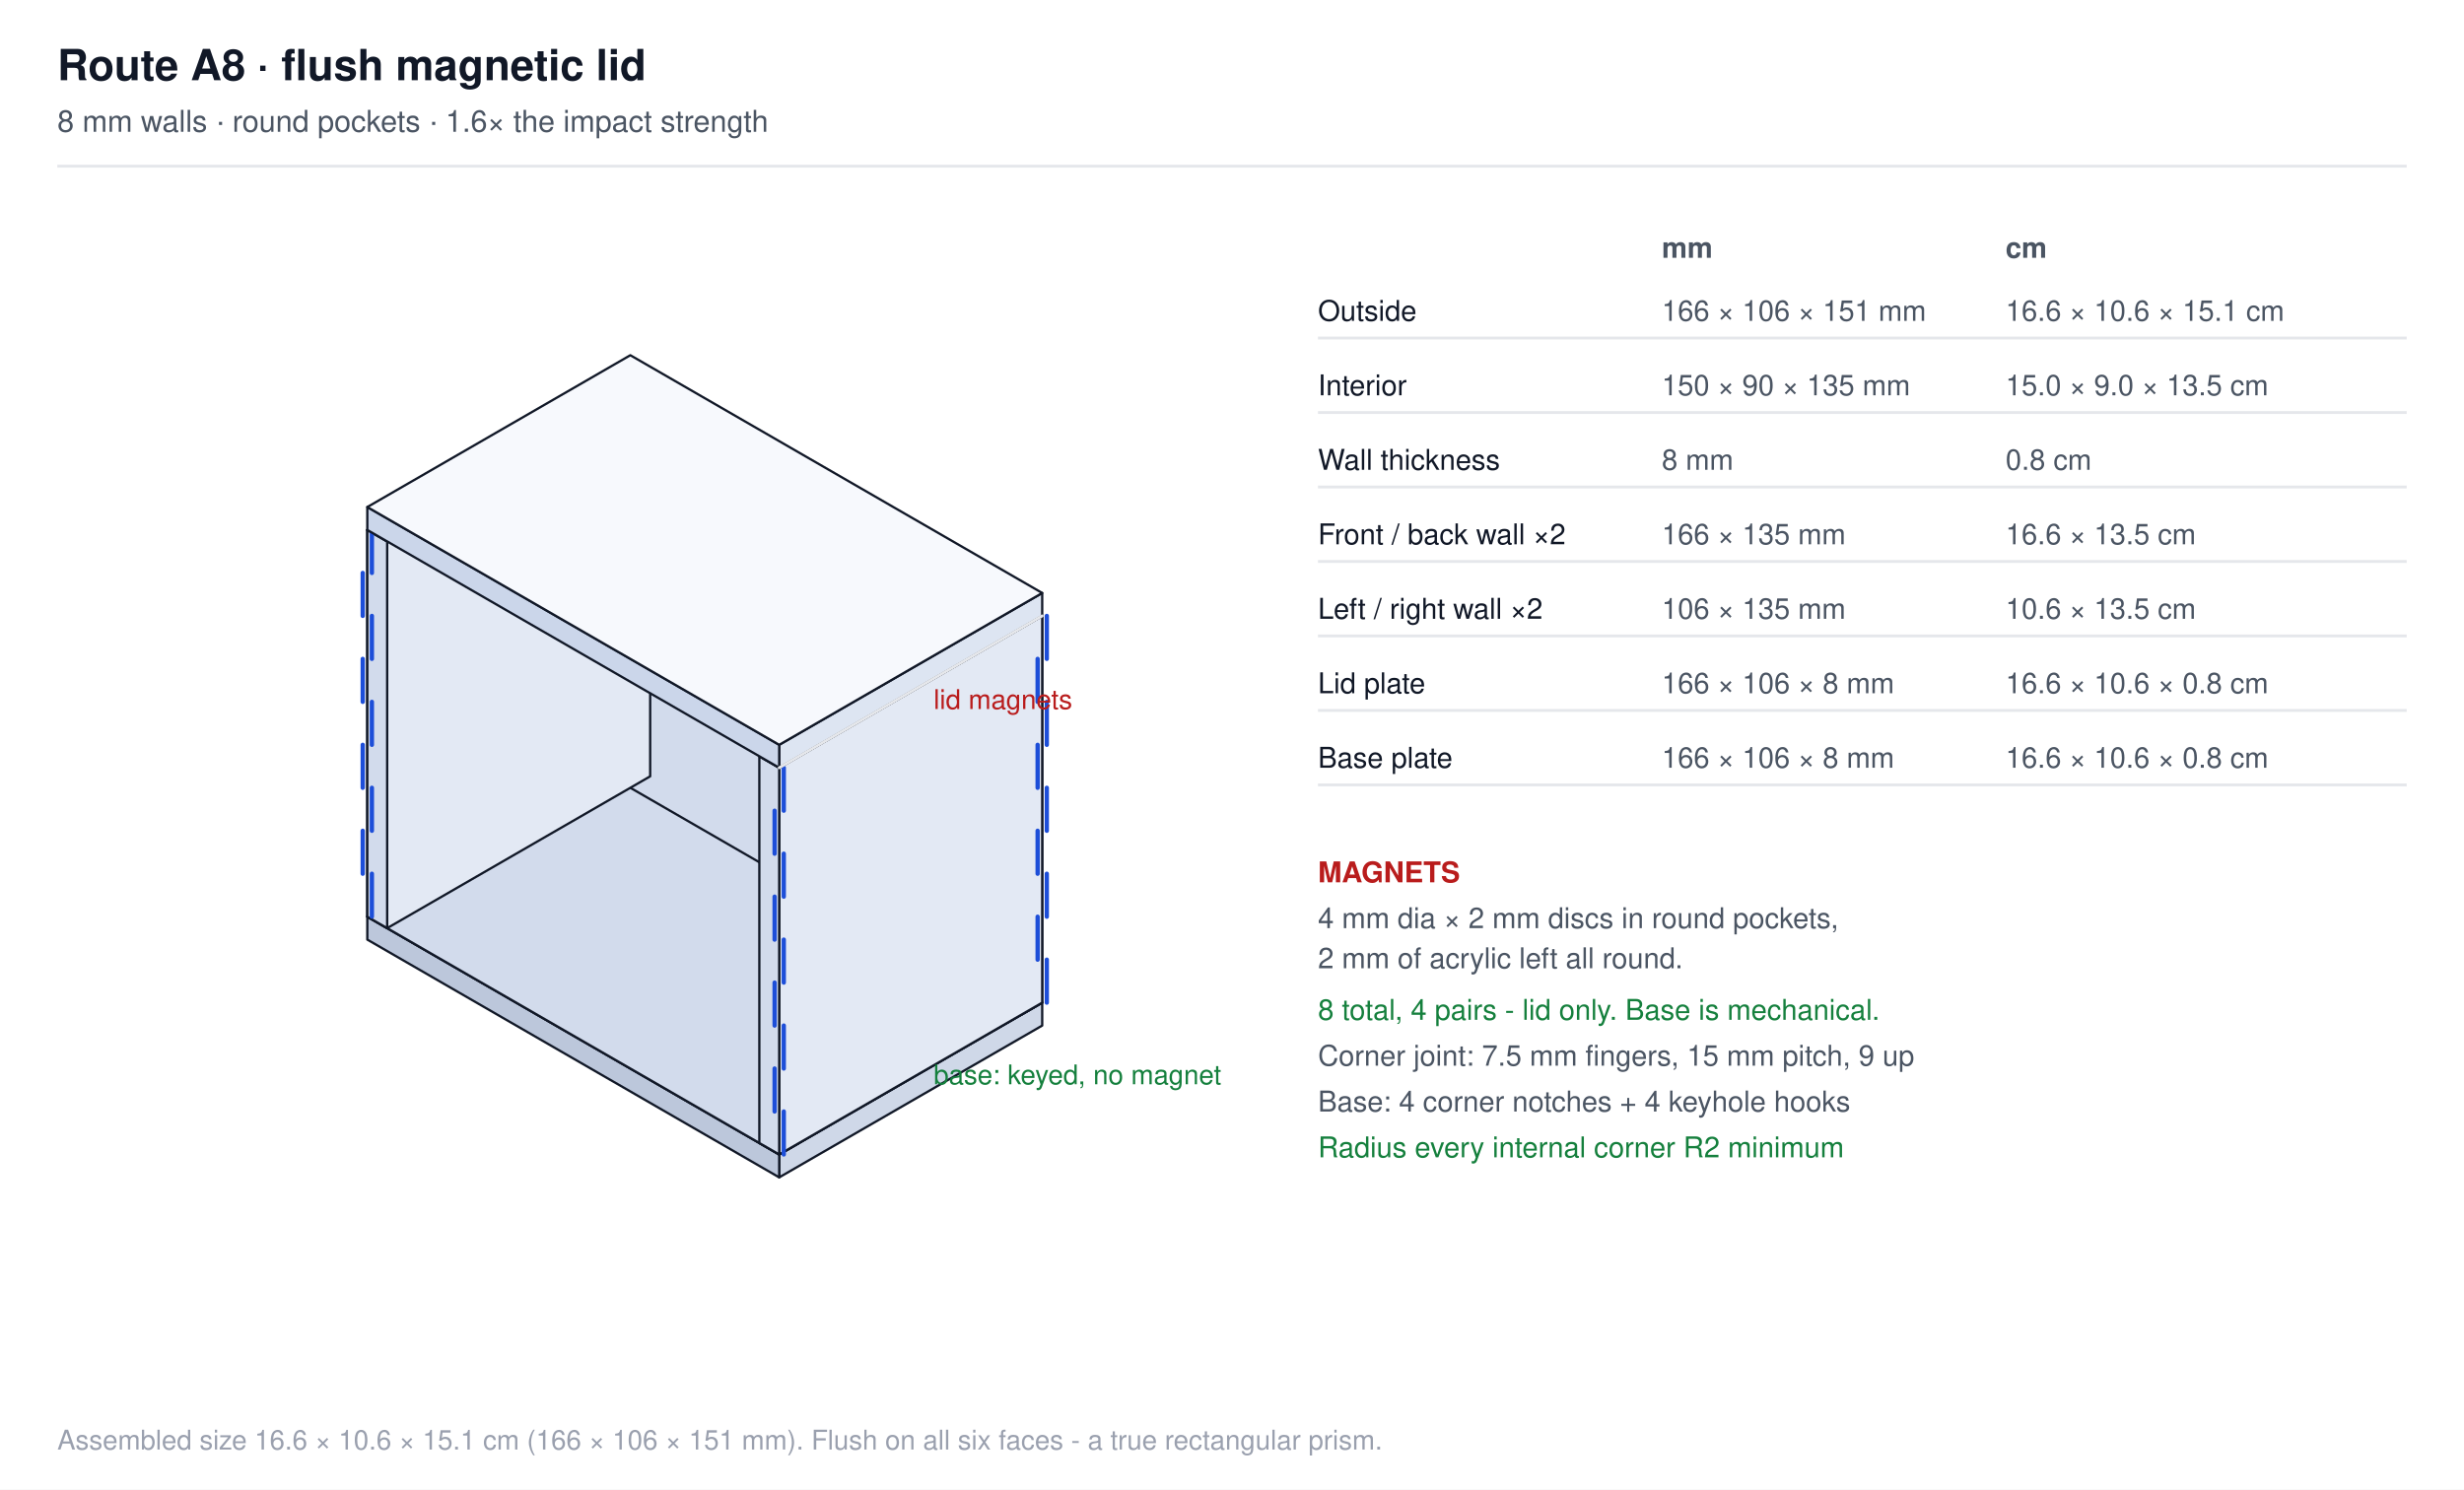
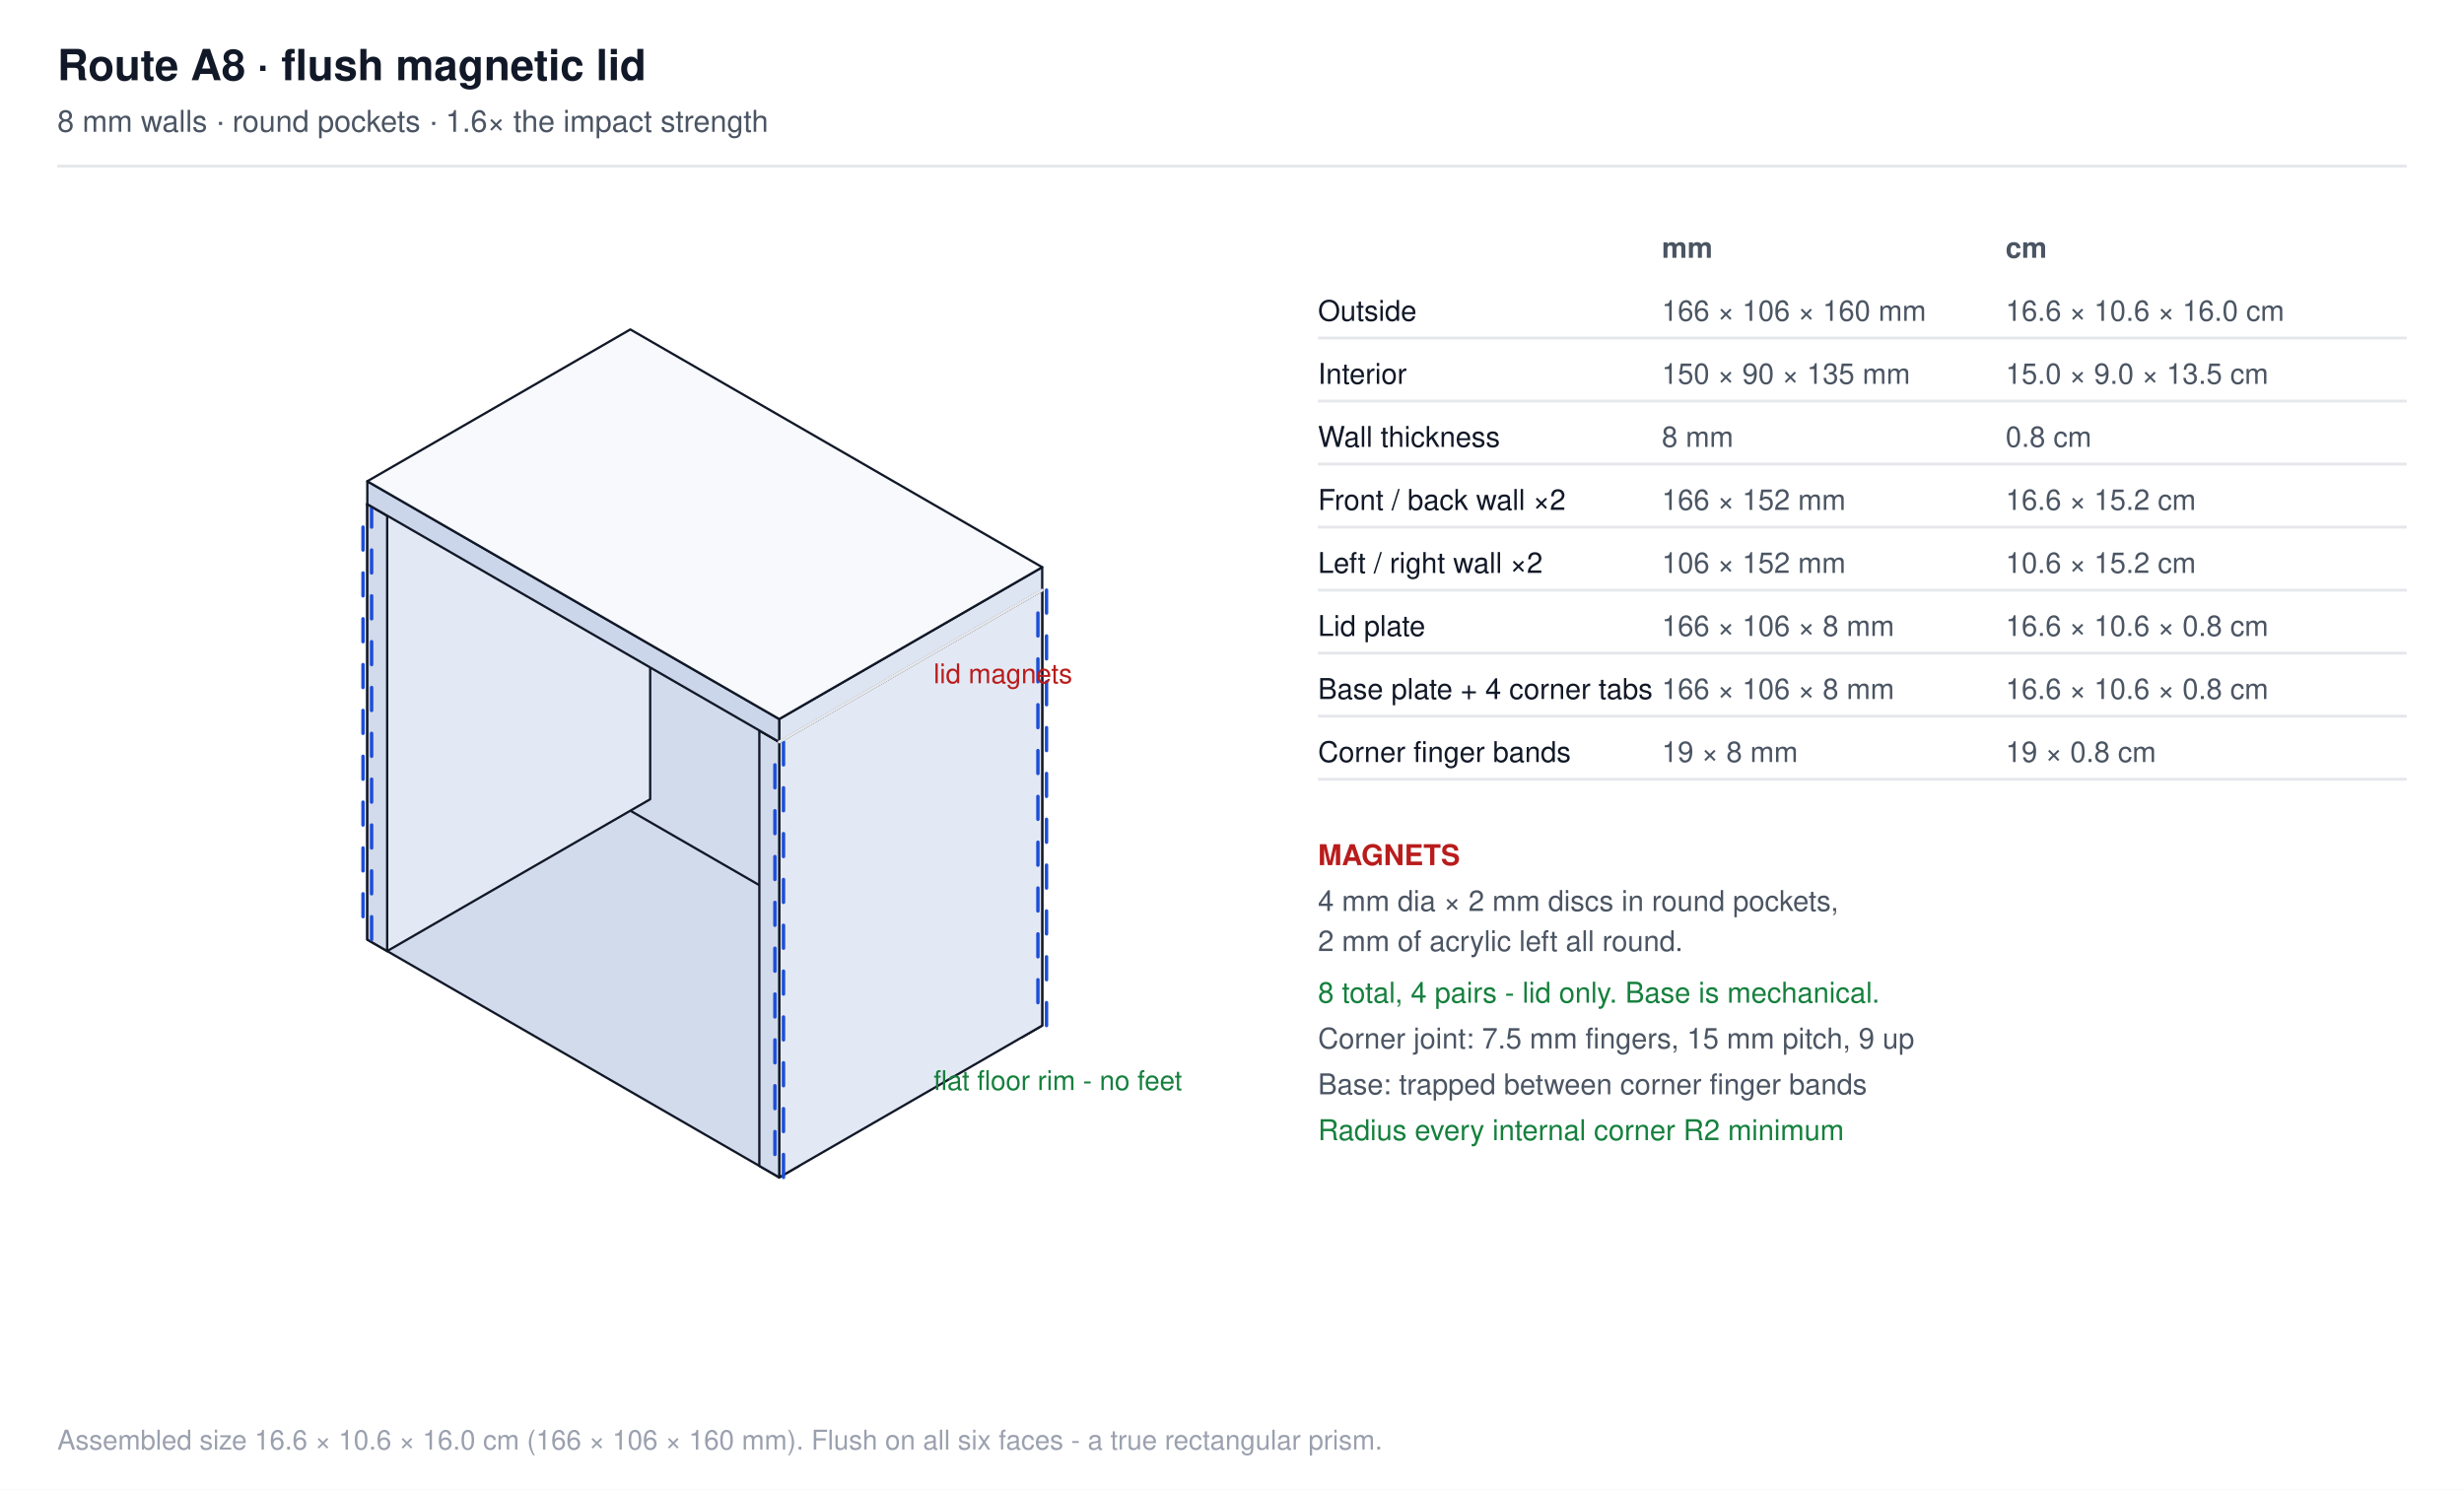
<svg xmlns="http://www.w3.org/2000/svg" width="860" height="520" viewBox="0 0 860 520" font-family="Helvetica, Arial, sans-serif">
  <rect width="860" height="520" fill="#ffffff" />
  <text x="20" y="28" font-size="15" fill="#111827" text-anchor="start" font-weight="bold">Route A8 · flush magnetic lid</text>
  <text x="20" y="46" font-size="10.5" fill="#4b5563" text-anchor="start" font-weight="normal">8 mm walls · round pockets · 1.6× the impact strength</text>
  <line x1="20" y1="58" x2="840" y2="58" stroke="#e5e7eb" />
-   <polygon points="363.76,358.00 271.96,411.00 271.96,403.00 363.76,350.00" fill="#cfd8e8" stroke="#111827" stroke-width="0.8" stroke-linejoin="round" />
-   <polygon points="128.20,328.00 271.96,411.00 271.96,403.00 128.20,320.00" fill="#bcc7db" stroke="#111827" stroke-width="0.8" stroke-linejoin="round" />
-   <polygon points="220.00,267.00 363.76,350.00 271.96,403.00 128.20,320.00" fill="#eef2f9" stroke="#111827" stroke-width="0.8" stroke-linejoin="round" />
-   <polygon points="278.89,399.00 271.96,403.00 271.96,268.00 278.89,264.00" fill="#e3e9f4" stroke="#111827" stroke-width="0.8" stroke-linejoin="round" />
-   <polygon points="128.20,320.00 271.96,403.00 271.96,268.00 128.20,185.00" fill="#d2dbec" stroke="#111827" stroke-width="0.8" stroke-linejoin="round" />
-   <polygon points="135.13,181.00 278.89,264.00 271.96,268.00 128.20,185.00" fill="#f7f9fd" stroke="#111827" stroke-width="0.8" stroke-linejoin="round" />
-   <polygon points="363.76,350.00 356.83,354.00 356.83,219.00 363.76,215.00" fill="#e3e9f4" stroke="#111827" stroke-width="0.8" stroke-linejoin="round" />
-   <polygon points="213.07,271.00 356.83,354.00 356.83,219.00 213.07,136.00" fill="#d2dbec" stroke="#111827" stroke-width="0.8" stroke-linejoin="round" />
-   <polygon points="220.00,132.00 363.76,215.00 356.83,219.00 213.07,136.00" fill="#f7f9fd" stroke="#111827" stroke-width="0.8" stroke-linejoin="round" />
-   <polygon points="226.93,271.00 135.13,324.00 135.13,189.00 226.93,136.00" fill="#e3e9f4" stroke="#111827" stroke-width="0.8" stroke-linejoin="round" />
-   <polygon points="128.20,320.00 135.13,324.00 135.13,189.00 128.20,185.00" fill="#d2dbec" stroke="#111827" stroke-width="0.8" stroke-linejoin="round" />
-   <polygon points="220.00,132.00 226.93,136.00 135.13,189.00 128.20,185.00" fill="#f7f9fd" stroke="#111827" stroke-width="0.8" stroke-linejoin="round" />
-   <polygon points="363.76,350.00 271.96,403.00 271.96,268.00 363.76,215.00" fill="#e3e9f4" stroke="#111827" stroke-width="0.8" stroke-linejoin="round" />
-   <polygon points="265.03,399.00 271.96,403.00 271.96,268.00 265.03,264.00" fill="#d2dbec" stroke="#111827" stroke-width="0.8" stroke-linejoin="round" />
-   <polygon points="356.83,211.00 363.76,215.00 271.96,268.00 265.03,264.00" fill="#f7f9fd" stroke="#111827" stroke-width="0.8" stroke-linejoin="round" />
-   <line x1="273.56" y1="403.00" x2="273.56" y2="388.00" stroke="#1d4ed8" stroke-width="1.5" stroke-linecap="round" />
-   <line x1="270.36" y1="388.00" x2="270.36" y2="373.00" stroke="#1d4ed8" stroke-width="1.5" stroke-linecap="round" />
-   <line x1="273.56" y1="373.00" x2="273.56" y2="358.00" stroke="#1d4ed8" stroke-width="1.5" stroke-linecap="round" />
-   <line x1="270.36" y1="358.00" x2="270.36" y2="343.00" stroke="#1d4ed8" stroke-width="1.5" stroke-linecap="round" />
-   <line x1="273.56" y1="343.00" x2="273.56" y2="328.00" stroke="#1d4ed8" stroke-width="1.5" stroke-linecap="round" />
-   <line x1="270.36" y1="328.00" x2="270.36" y2="313.00" stroke="#1d4ed8" stroke-width="1.5" stroke-linecap="round" />
-   <line x1="273.56" y1="313.00" x2="273.56" y2="298.00" stroke="#1d4ed8" stroke-width="1.5" stroke-linecap="round" />
-   <line x1="270.36" y1="298.00" x2="270.36" y2="283.00" stroke="#1d4ed8" stroke-width="1.5" stroke-linecap="round" />
-   <line x1="273.56" y1="283.00" x2="273.56" y2="268.00" stroke="#1d4ed8" stroke-width="1.5" stroke-linecap="round" />
-   <line x1="365.36" y1="350.00" x2="365.36" y2="335.00" stroke="#1d4ed8" stroke-width="1.5" stroke-linecap="round" />
-   <line x1="362.16" y1="335.00" x2="362.16" y2="320.00" stroke="#1d4ed8" stroke-width="1.5" stroke-linecap="round" />
-   <line x1="365.36" y1="320.00" x2="365.36" y2="305.00" stroke="#1d4ed8" stroke-width="1.5" stroke-linecap="round" />
-   <line x1="362.16" y1="305.00" x2="362.16" y2="290.00" stroke="#1d4ed8" stroke-width="1.5" stroke-linecap="round" />
-   <line x1="365.36" y1="290.00" x2="365.36" y2="275.00" stroke="#1d4ed8" stroke-width="1.5" stroke-linecap="round" />
-   <line x1="362.16" y1="275.00" x2="362.16" y2="260.00" stroke="#1d4ed8" stroke-width="1.5" stroke-linecap="round" />
-   <line x1="365.36" y1="260.00" x2="365.36" y2="245.00" stroke="#1d4ed8" stroke-width="1.5" stroke-linecap="round" />
-   <line x1="362.16" y1="245.00" x2="362.16" y2="230.00" stroke="#1d4ed8" stroke-width="1.5" stroke-linecap="round" />
-   <line x1="365.36" y1="230.00" x2="365.36" y2="215.00" stroke="#1d4ed8" stroke-width="1.5" stroke-linecap="round" />
-   <line x1="129.80" y1="320.00" x2="129.80" y2="305.00" stroke="#1d4ed8" stroke-width="1.5" stroke-linecap="round" />
-   <line x1="126.60" y1="305.00" x2="126.60" y2="290.00" stroke="#1d4ed8" stroke-width="1.5" stroke-linecap="round" />
-   <line x1="129.80" y1="290.00" x2="129.80" y2="275.00" stroke="#1d4ed8" stroke-width="1.5" stroke-linecap="round" />
-   <line x1="126.60" y1="275.00" x2="126.60" y2="260.00" stroke="#1d4ed8" stroke-width="1.5" stroke-linecap="round" />
-   <line x1="129.80" y1="260.00" x2="129.80" y2="245.00" stroke="#1d4ed8" stroke-width="1.5" stroke-linecap="round" />
-   <line x1="126.60" y1="245.00" x2="126.60" y2="230.00" stroke="#1d4ed8" stroke-width="1.5" stroke-linecap="round" />
-   <line x1="129.80" y1="230.00" x2="129.80" y2="215.00" stroke="#1d4ed8" stroke-width="1.5" stroke-linecap="round" />
-   <line x1="126.60" y1="215.00" x2="126.60" y2="200.00" stroke="#1d4ed8" stroke-width="1.5" stroke-linecap="round" />
-   <line x1="129.80" y1="200.00" x2="129.80" y2="185.00" stroke="#1d4ed8" stroke-width="1.5" stroke-linecap="round" />
-   <polygon points="363.76,215.00 271.96,268.00 271.96,260.00 363.76,207.00" fill="#dde5f2" stroke="#111827" stroke-width="0.8" stroke-linejoin="round" />
-   <polygon points="128.20,185.00 271.96,268.00 271.96,260.00 128.20,177.00" fill="#cbd6ea" stroke="#111827" stroke-width="0.8" stroke-linejoin="round" />
-   <polygon points="220.00,124.00 363.76,207.00 271.96,260.00 128.20,177.00" fill="#f7f9fd" stroke="#111827" stroke-width="0.8" stroke-linejoin="round" />
-   <line x1="271.96" y1="268.00" x2="363.76" y2="215.00" stroke="#e5e7eb" stroke-width="1" stroke-linecap="round" />
-   <text x="325.861" y="247.5" font-size="9.5" fill="#b91c1c" text-anchor="start" font-weight="normal">lid magnets</text>
-   <text x="325.861" y="378.5" font-size="9.5" fill="#15803d" text-anchor="start" font-weight="normal">base: keyed, no magnet</text>
+   <polygon points="278.89,407.00 271.96,411.00 271.96,259.00 278.89,255.00" fill="#e3e9f4" stroke="#111827" stroke-width="0.8" stroke-linejoin="round" />
+   <polygon points="128.20,328.00 271.96,411.00 271.96,259.00 128.20,176.00" fill="#d2dbec" stroke="#111827" stroke-width="0.8" stroke-linejoin="round" />
+   <polygon points="135.13,172.00 278.89,255.00 271.96,259.00 128.20,176.00" fill="#f7f9fd" stroke="#111827" stroke-width="0.8" stroke-linejoin="round" />
+   <polygon points="363.76,358.00 356.83,362.00 356.83,210.00 363.76,206.00" fill="#e3e9f4" stroke="#111827" stroke-width="0.8" stroke-linejoin="round" />
+   <polygon points="213.07,279.00 356.83,362.00 356.83,210.00 213.07,127.00" fill="#d2dbec" stroke="#111827" stroke-width="0.8" stroke-linejoin="round" />
+   <polygon points="220.00,123.00 363.76,206.00 356.83,210.00 213.07,127.00" fill="#f7f9fd" stroke="#111827" stroke-width="0.8" stroke-linejoin="round" />
+   <polygon points="226.93,279.00 135.13,332.00 135.13,180.00 226.93,127.00" fill="#e3e9f4" stroke="#111827" stroke-width="0.8" stroke-linejoin="round" />
+   <polygon points="128.20,328.00 135.13,332.00 135.13,180.00 128.20,176.00" fill="#d2dbec" stroke="#111827" stroke-width="0.8" stroke-linejoin="round" />
+   <polygon points="220.00,123.00 226.93,127.00 135.13,180.00 128.20,176.00" fill="#f7f9fd" stroke="#111827" stroke-width="0.8" stroke-linejoin="round" />
+   <polygon points="363.76,358.00 271.96,411.00 271.96,259.00 363.76,206.00" fill="#e3e9f4" stroke="#111827" stroke-width="0.8" stroke-linejoin="round" />
+   <polygon points="265.03,407.00 271.96,411.00 271.96,259.00 265.03,255.00" fill="#d2dbec" stroke="#111827" stroke-width="0.8" stroke-linejoin="round" />
+   <polygon points="356.83,202.00 363.76,206.00 271.96,259.00 265.03,255.00" fill="#f7f9fd" stroke="#111827" stroke-width="0.8" stroke-linejoin="round" />
+   <line x1="273.46" y1="411.00" x2="273.46" y2="403.00" stroke="#1d4ed8" stroke-width="1.2" stroke-linecap="round" />
+   <line x1="270.46" y1="403.00" x2="270.46" y2="395.00" stroke="#1d4ed8" stroke-width="1.2" stroke-linecap="round" />
+   <line x1="273.46" y1="395.00" x2="273.46" y2="387.00" stroke="#1d4ed8" stroke-width="1.2" stroke-linecap="round" />
+   <line x1="270.46" y1="387.00" x2="270.46" y2="379.00" stroke="#1d4ed8" stroke-width="1.2" stroke-linecap="round" />
+   <line x1="273.46" y1="379.00" x2="273.46" y2="371.00" stroke="#1d4ed8" stroke-width="1.2" stroke-linecap="round" />
+   <line x1="270.46" y1="371.00" x2="270.46" y2="363.00" stroke="#1d4ed8" stroke-width="1.2" stroke-linecap="round" />
+   <line x1="273.46" y1="363.00" x2="273.46" y2="355.00" stroke="#1d4ed8" stroke-width="1.2" stroke-linecap="round" />
+   <line x1="270.46" y1="355.00" x2="270.46" y2="347.00" stroke="#1d4ed8" stroke-width="1.2" stroke-linecap="round" />
+   <line x1="273.46" y1="347.00" x2="273.46" y2="339.00" stroke="#1d4ed8" stroke-width="1.2" stroke-linecap="round" />
+   <line x1="270.46" y1="339.00" x2="270.46" y2="331.00" stroke="#1d4ed8" stroke-width="1.2" stroke-linecap="round" />
+   <line x1="273.46" y1="331.00" x2="273.46" y2="323.00" stroke="#1d4ed8" stroke-width="1.2" stroke-linecap="round" />
+   <line x1="270.46" y1="323.00" x2="270.46" y2="315.00" stroke="#1d4ed8" stroke-width="1.2" stroke-linecap="round" />
+   <line x1="273.46" y1="315.00" x2="273.46" y2="307.00" stroke="#1d4ed8" stroke-width="1.2" stroke-linecap="round" />
+   <line x1="270.46" y1="307.00" x2="270.46" y2="299.00" stroke="#1d4ed8" stroke-width="1.2" stroke-linecap="round" />
+   <line x1="273.46" y1="299.00" x2="273.46" y2="291.00" stroke="#1d4ed8" stroke-width="1.2" stroke-linecap="round" />
+   <line x1="270.46" y1="291.00" x2="270.46" y2="283.00" stroke="#1d4ed8" stroke-width="1.2" stroke-linecap="round" />
+   <line x1="273.46" y1="283.00" x2="273.46" y2="275.00" stroke="#1d4ed8" stroke-width="1.2" stroke-linecap="round" />
+   <line x1="270.46" y1="275.00" x2="270.46" y2="267.00" stroke="#1d4ed8" stroke-width="1.2" stroke-linecap="round" />
+   <line x1="273.46" y1="267.00" x2="273.46" y2="259.00" stroke="#1d4ed8" stroke-width="1.2" stroke-linecap="round" />
+   <line x1="365.26" y1="358.00" x2="365.26" y2="350.00" stroke="#1d4ed8" stroke-width="1.2" stroke-linecap="round" />
+   <line x1="362.26" y1="350.00" x2="362.26" y2="342.00" stroke="#1d4ed8" stroke-width="1.2" stroke-linecap="round" />
+   <line x1="365.26" y1="342.00" x2="365.26" y2="334.00" stroke="#1d4ed8" stroke-width="1.2" stroke-linecap="round" />
+   <line x1="362.26" y1="334.00" x2="362.26" y2="326.00" stroke="#1d4ed8" stroke-width="1.2" stroke-linecap="round" />
+   <line x1="365.26" y1="326.00" x2="365.26" y2="318.00" stroke="#1d4ed8" stroke-width="1.2" stroke-linecap="round" />
+   <line x1="362.26" y1="318.00" x2="362.26" y2="310.00" stroke="#1d4ed8" stroke-width="1.2" stroke-linecap="round" />
+   <line x1="365.26" y1="310.00" x2="365.26" y2="302.00" stroke="#1d4ed8" stroke-width="1.2" stroke-linecap="round" />
+   <line x1="362.26" y1="302.00" x2="362.26" y2="294.00" stroke="#1d4ed8" stroke-width="1.2" stroke-linecap="round" />
+   <line x1="365.26" y1="294.00" x2="365.26" y2="286.00" stroke="#1d4ed8" stroke-width="1.2" stroke-linecap="round" />
+   <line x1="362.26" y1="286.00" x2="362.26" y2="278.00" stroke="#1d4ed8" stroke-width="1.2" stroke-linecap="round" />
+   <line x1="365.26" y1="278.00" x2="365.26" y2="270.00" stroke="#1d4ed8" stroke-width="1.2" stroke-linecap="round" />
+   <line x1="362.26" y1="270.00" x2="362.26" y2="262.00" stroke="#1d4ed8" stroke-width="1.2" stroke-linecap="round" />
+   <line x1="365.26" y1="262.00" x2="365.26" y2="254.00" stroke="#1d4ed8" stroke-width="1.2" stroke-linecap="round" />
+   <line x1="362.26" y1="254.00" x2="362.26" y2="246.00" stroke="#1d4ed8" stroke-width="1.2" stroke-linecap="round" />
+   <line x1="365.26" y1="246.00" x2="365.26" y2="238.00" stroke="#1d4ed8" stroke-width="1.2" stroke-linecap="round" />
+   <line x1="362.26" y1="238.00" x2="362.26" y2="230.00" stroke="#1d4ed8" stroke-width="1.2" stroke-linecap="round" />
+   <line x1="365.26" y1="230.00" x2="365.26" y2="222.00" stroke="#1d4ed8" stroke-width="1.2" stroke-linecap="round" />
+   <line x1="362.26" y1="222.00" x2="362.26" y2="214.00" stroke="#1d4ed8" stroke-width="1.2" stroke-linecap="round" />
+   <line x1="365.26" y1="214.00" x2="365.26" y2="206.00" stroke="#1d4ed8" stroke-width="1.2" stroke-linecap="round" />
+   <line x1="129.70" y1="328.00" x2="129.70" y2="320.00" stroke="#1d4ed8" stroke-width="1.2" stroke-linecap="round" />
+   <line x1="126.70" y1="320.00" x2="126.70" y2="312.00" stroke="#1d4ed8" stroke-width="1.2" stroke-linecap="round" />
+   <line x1="129.70" y1="312.00" x2="129.70" y2="304.00" stroke="#1d4ed8" stroke-width="1.2" stroke-linecap="round" />
+   <line x1="126.70" y1="304.00" x2="126.70" y2="296.00" stroke="#1d4ed8" stroke-width="1.2" stroke-linecap="round" />
+   <line x1="129.70" y1="296.00" x2="129.70" y2="288.00" stroke="#1d4ed8" stroke-width="1.2" stroke-linecap="round" />
+   <line x1="126.70" y1="288.00" x2="126.70" y2="280.00" stroke="#1d4ed8" stroke-width="1.2" stroke-linecap="round" />
+   <line x1="129.70" y1="280.00" x2="129.70" y2="272.00" stroke="#1d4ed8" stroke-width="1.2" stroke-linecap="round" />
+   <line x1="126.70" y1="272.00" x2="126.70" y2="264.00" stroke="#1d4ed8" stroke-width="1.2" stroke-linecap="round" />
+   <line x1="129.70" y1="264.00" x2="129.70" y2="256.00" stroke="#1d4ed8" stroke-width="1.2" stroke-linecap="round" />
+   <line x1="126.70" y1="256.00" x2="126.70" y2="248.00" stroke="#1d4ed8" stroke-width="1.2" stroke-linecap="round" />
+   <line x1="129.70" y1="248.00" x2="129.70" y2="240.00" stroke="#1d4ed8" stroke-width="1.2" stroke-linecap="round" />
+   <line x1="126.70" y1="240.00" x2="126.70" y2="232.00" stroke="#1d4ed8" stroke-width="1.2" stroke-linecap="round" />
+   <line x1="129.70" y1="232.00" x2="129.70" y2="224.00" stroke="#1d4ed8" stroke-width="1.2" stroke-linecap="round" />
+   <line x1="126.70" y1="224.00" x2="126.70" y2="216.00" stroke="#1d4ed8" stroke-width="1.2" stroke-linecap="round" />
+   <line x1="129.70" y1="216.00" x2="129.70" y2="208.00" stroke="#1d4ed8" stroke-width="1.2" stroke-linecap="round" />
+   <line x1="126.70" y1="208.00" x2="126.70" y2="200.00" stroke="#1d4ed8" stroke-width="1.2" stroke-linecap="round" />
+   <line x1="129.70" y1="200.00" x2="129.70" y2="192.00" stroke="#1d4ed8" stroke-width="1.2" stroke-linecap="round" />
+   <line x1="126.70" y1="192.00" x2="126.70" y2="184.00" stroke="#1d4ed8" stroke-width="1.2" stroke-linecap="round" />
+   <line x1="129.70" y1="184.00" x2="129.70" y2="176.00" stroke="#1d4ed8" stroke-width="1.2" stroke-linecap="round" />
+   <polygon points="363.76,206.00 271.96,259.00 271.96,251.00 363.76,198.00" fill="#dde5f2" stroke="#111827" stroke-width="0.8" stroke-linejoin="round" />
+   <polygon points="128.20,176.00 271.96,259.00 271.96,251.00 128.20,168.00" fill="#cbd6ea" stroke="#111827" stroke-width="0.8" stroke-linejoin="round" />
+   <polygon points="220.00,115.00 363.76,198.00 271.96,251.00 128.20,168.00" fill="#f7f9fd" stroke="#111827" stroke-width="0.8" stroke-linejoin="round" />
+   <line x1="271.96" y1="259.00" x2="363.76" y2="206.00" stroke="#e5e7eb" stroke-width="1" stroke-linecap="round" />
+   <text x="325.861" y="238.5" font-size="9.5" fill="#b91c1c" text-anchor="start" font-weight="normal">lid magnets</text>
+   <text x="325.861" y="380.5" font-size="9.5" fill="#15803d" text-anchor="start" font-weight="normal">flat floor rim - no feet</text>
  <text x="580" y="90" font-size="10" fill="#4b5563" text-anchor="start" font-weight="bold">mm</text>
  <text x="700" y="90" font-size="10" fill="#4b5563" text-anchor="start" font-weight="bold">cm</text>
  <text x="460" y="112" font-size="10" fill="#111827" text-anchor="start" font-weight="normal">Outside</text>
-   <text x="580" y="112" font-size="10" fill="#4b5563" text-anchor="start" font-weight="normal">166 × 106 × 151 mm</text>
-   <text x="700" y="112" font-size="10" fill="#4b5563" text-anchor="start" font-weight="normal">16.6 × 10.6 × 15.1 cm</text>
+   <text x="580" y="112" font-size="10" fill="#4b5563" text-anchor="start" font-weight="normal">166 × 106 × 160 mm</text>
+   <text x="700" y="112" font-size="10" fill="#4b5563" text-anchor="start" font-weight="normal">16.6 × 10.6 × 16.0 cm</text>
  <line x1="460" y1="118" x2="840" y2="118" stroke="#e5e7eb" />
-   <text x="460" y="138" font-size="10" fill="#111827" text-anchor="start" font-weight="normal">Interior</text>
-   <text x="580" y="138" font-size="10" fill="#4b5563" text-anchor="start" font-weight="normal">150 × 90 × 135 mm</text>
-   <text x="700" y="138" font-size="10" fill="#4b5563" text-anchor="start" font-weight="normal">15.0 × 9.0 × 13.5 cm</text>
-   <line x1="460" y1="144" x2="840" y2="144" stroke="#e5e7eb" />
-   <text x="460" y="164" font-size="10" fill="#111827" text-anchor="start" font-weight="normal">Wall thickness</text>
-   <text x="580" y="164" font-size="10" fill="#4b5563" text-anchor="start" font-weight="normal">8 mm</text>
-   <text x="700" y="164" font-size="10" fill="#4b5563" text-anchor="start" font-weight="normal">0.8 cm</text>
-   <line x1="460" y1="170" x2="840" y2="170" stroke="#e5e7eb" />
-   <text x="460" y="190" font-size="10" fill="#111827" text-anchor="start" font-weight="normal">Front / back wall ×2</text>
-   <text x="580" y="190" font-size="10" fill="#4b5563" text-anchor="start" font-weight="normal">166 × 135 mm</text>
-   <text x="700" y="190" font-size="10" fill="#4b5563" text-anchor="start" font-weight="normal">16.6 × 13.5 cm</text>
-   <line x1="460" y1="196" x2="840" y2="196" stroke="#e5e7eb" />
-   <text x="460" y="216" font-size="10" fill="#111827" text-anchor="start" font-weight="normal">Left / right wall ×2</text>
-   <text x="580" y="216" font-size="10" fill="#4b5563" text-anchor="start" font-weight="normal">106 × 135 mm</text>
-   <text x="700" y="216" font-size="10" fill="#4b5563" text-anchor="start" font-weight="normal">10.6 × 13.5 cm</text>
-   <line x1="460" y1="222" x2="840" y2="222" stroke="#e5e7eb" />
-   <text x="460" y="242" font-size="10" fill="#111827" text-anchor="start" font-weight="normal">Lid plate</text>
-   <text x="580" y="242" font-size="10" fill="#4b5563" text-anchor="start" font-weight="normal">166 × 106 × 8 mm</text>
-   <text x="700" y="242" font-size="10" fill="#4b5563" text-anchor="start" font-weight="normal">16.6 × 10.6 × 0.8 cm</text>
-   <line x1="460" y1="248" x2="840" y2="248" stroke="#e5e7eb" />
-   <text x="460" y="268" font-size="10" fill="#111827" text-anchor="start" font-weight="normal">Base plate</text>
-   <text x="580" y="268" font-size="10" fill="#4b5563" text-anchor="start" font-weight="normal">166 × 106 × 8 mm</text>
-   <text x="700" y="268" font-size="10" fill="#4b5563" text-anchor="start" font-weight="normal">16.6 × 10.6 × 0.8 cm</text>
-   <line x1="460" y1="274" x2="840" y2="274" stroke="#e5e7eb" />
-   <text x="460" y="308" font-size="10" fill="#b91c1c" text-anchor="start" font-weight="bold">MAGNETS</text>
-   <text x="460" y="324" font-size="10" fill="#4b5563" text-anchor="start" font-weight="normal">4 mm dia × 2 mm discs in round pockets,</text>
-   <text x="460" y="338" font-size="10" fill="#4b5563" text-anchor="start" font-weight="normal">2 mm of acrylic left all round.</text>
-   <text x="460" y="356" font-size="10" fill="#15803d" text-anchor="start" font-weight="normal">8 total, 4 pairs - lid only. Base is mechanical.</text>
-   <text x="460" y="372" font-size="10" fill="#4b5563" text-anchor="start" font-weight="normal">Corner joint: 7.5 mm fingers, 15 mm pitch, 9 up</text>
-   <text x="460" y="388" font-size="10" fill="#4b5563" text-anchor="start" font-weight="normal">Base: 4 corner notches + 4 keyhole hooks</text>
-   <text x="460" y="404" font-size="10" fill="#15803d" text-anchor="start" font-weight="normal">Radius every internal corner R2 minimum</text>
-   <text x="20" y="506" font-size="9.5" fill="#9aa0ae" text-anchor="start" font-weight="normal">Assembled size 16.6 × 10.6 × 15.1 cm (166 × 106 × 151 mm). Flush on all six faces - a true rectangular prism.</text>
+   <text x="460" y="134" font-size="10" fill="#111827" text-anchor="start" font-weight="normal">Interior</text>
+   <text x="580" y="134" font-size="10" fill="#4b5563" text-anchor="start" font-weight="normal">150 × 90 × 135 mm</text>
+   <text x="700" y="134" font-size="10" fill="#4b5563" text-anchor="start" font-weight="normal">15.0 × 9.0 × 13.5 cm</text>
+   <line x1="460" y1="140" x2="840" y2="140" stroke="#e5e7eb" />
+   <text x="460" y="156" font-size="10" fill="#111827" text-anchor="start" font-weight="normal">Wall thickness</text>
+   <text x="580" y="156" font-size="10" fill="#4b5563" text-anchor="start" font-weight="normal">8 mm</text>
+   <text x="700" y="156" font-size="10" fill="#4b5563" text-anchor="start" font-weight="normal">0.8 cm</text>
+   <line x1="460" y1="162" x2="840" y2="162" stroke="#e5e7eb" />
+   <text x="460" y="178" font-size="10" fill="#111827" text-anchor="start" font-weight="normal">Front / back wall ×2</text>
+   <text x="580" y="178" font-size="10" fill="#4b5563" text-anchor="start" font-weight="normal">166 × 152 mm</text>
+   <text x="700" y="178" font-size="10" fill="#4b5563" text-anchor="start" font-weight="normal">16.6 × 15.2 cm</text>
+   <line x1="460" y1="184" x2="840" y2="184" stroke="#e5e7eb" />
+   <text x="460" y="200" font-size="10" fill="#111827" text-anchor="start" font-weight="normal">Left / right wall ×2</text>
+   <text x="580" y="200" font-size="10" fill="#4b5563" text-anchor="start" font-weight="normal">106 × 152 mm</text>
+   <text x="700" y="200" font-size="10" fill="#4b5563" text-anchor="start" font-weight="normal">10.6 × 15.2 cm</text>
+   <line x1="460" y1="206" x2="840" y2="206" stroke="#e5e7eb" />
+   <text x="460" y="222" font-size="10" fill="#111827" text-anchor="start" font-weight="normal">Lid plate</text>
+   <text x="580" y="222" font-size="10" fill="#4b5563" text-anchor="start" font-weight="normal">166 × 106 × 8 mm</text>
+   <text x="700" y="222" font-size="10" fill="#4b5563" text-anchor="start" font-weight="normal">16.6 × 10.6 × 0.8 cm</text>
+   <line x1="460" y1="228" x2="840" y2="228" stroke="#e5e7eb" />
+   <text x="460" y="244" font-size="10" fill="#111827" text-anchor="start" font-weight="normal">Base plate + 4 corner tabs</text>
+   <text x="580" y="244" font-size="10" fill="#4b5563" text-anchor="start" font-weight="normal">166 × 106 × 8 mm</text>
+   <text x="700" y="244" font-size="10" fill="#4b5563" text-anchor="start" font-weight="normal">16.6 × 10.6 × 0.8 cm</text>
+   <line x1="460" y1="250" x2="840" y2="250" stroke="#e5e7eb" />
+   <text x="460" y="266" font-size="10" fill="#111827" text-anchor="start" font-weight="normal">Corner finger bands</text>
+   <text x="580" y="266" font-size="10" fill="#4b5563" text-anchor="start" font-weight="normal">19 × 8 mm</text>
+   <text x="700" y="266" font-size="10" fill="#4b5563" text-anchor="start" font-weight="normal">19 × 0.8 cm</text>
+   <line x1="460" y1="272" x2="840" y2="272" stroke="#e5e7eb" />
+   <text x="460" y="302" font-size="10" fill="#b91c1c" text-anchor="start" font-weight="bold">MAGNETS</text>
+   <text x="460" y="318" font-size="10" fill="#4b5563" text-anchor="start" font-weight="normal">4 mm dia × 2 mm discs in round pockets,</text>
+   <text x="460" y="332" font-size="10" fill="#4b5563" text-anchor="start" font-weight="normal">2 mm of acrylic left all round.</text>
+   <text x="460" y="350" font-size="10" fill="#15803d" text-anchor="start" font-weight="normal">8 total, 4 pairs - lid only. Base is mechanical.</text>
+   <text x="460" y="366" font-size="10" fill="#4b5563" text-anchor="start" font-weight="normal">Corner joint: 7.5 mm fingers, 15 mm pitch, 9 up</text>
+   <text x="460" y="382" font-size="10" fill="#4b5563" text-anchor="start" font-weight="normal">Base: trapped between corner finger bands</text>
+   <text x="460" y="398" font-size="10" fill="#15803d" text-anchor="start" font-weight="normal">Radius every internal corner R2 minimum</text>
+   <text x="20" y="506" font-size="9.5" fill="#9aa0ae" text-anchor="start" font-weight="normal">Assembled size 16.6 × 10.6 × 16.0 cm (166 × 106 × 160 mm). Flush on all six faces - a true rectangular prism.</text>
</svg>
